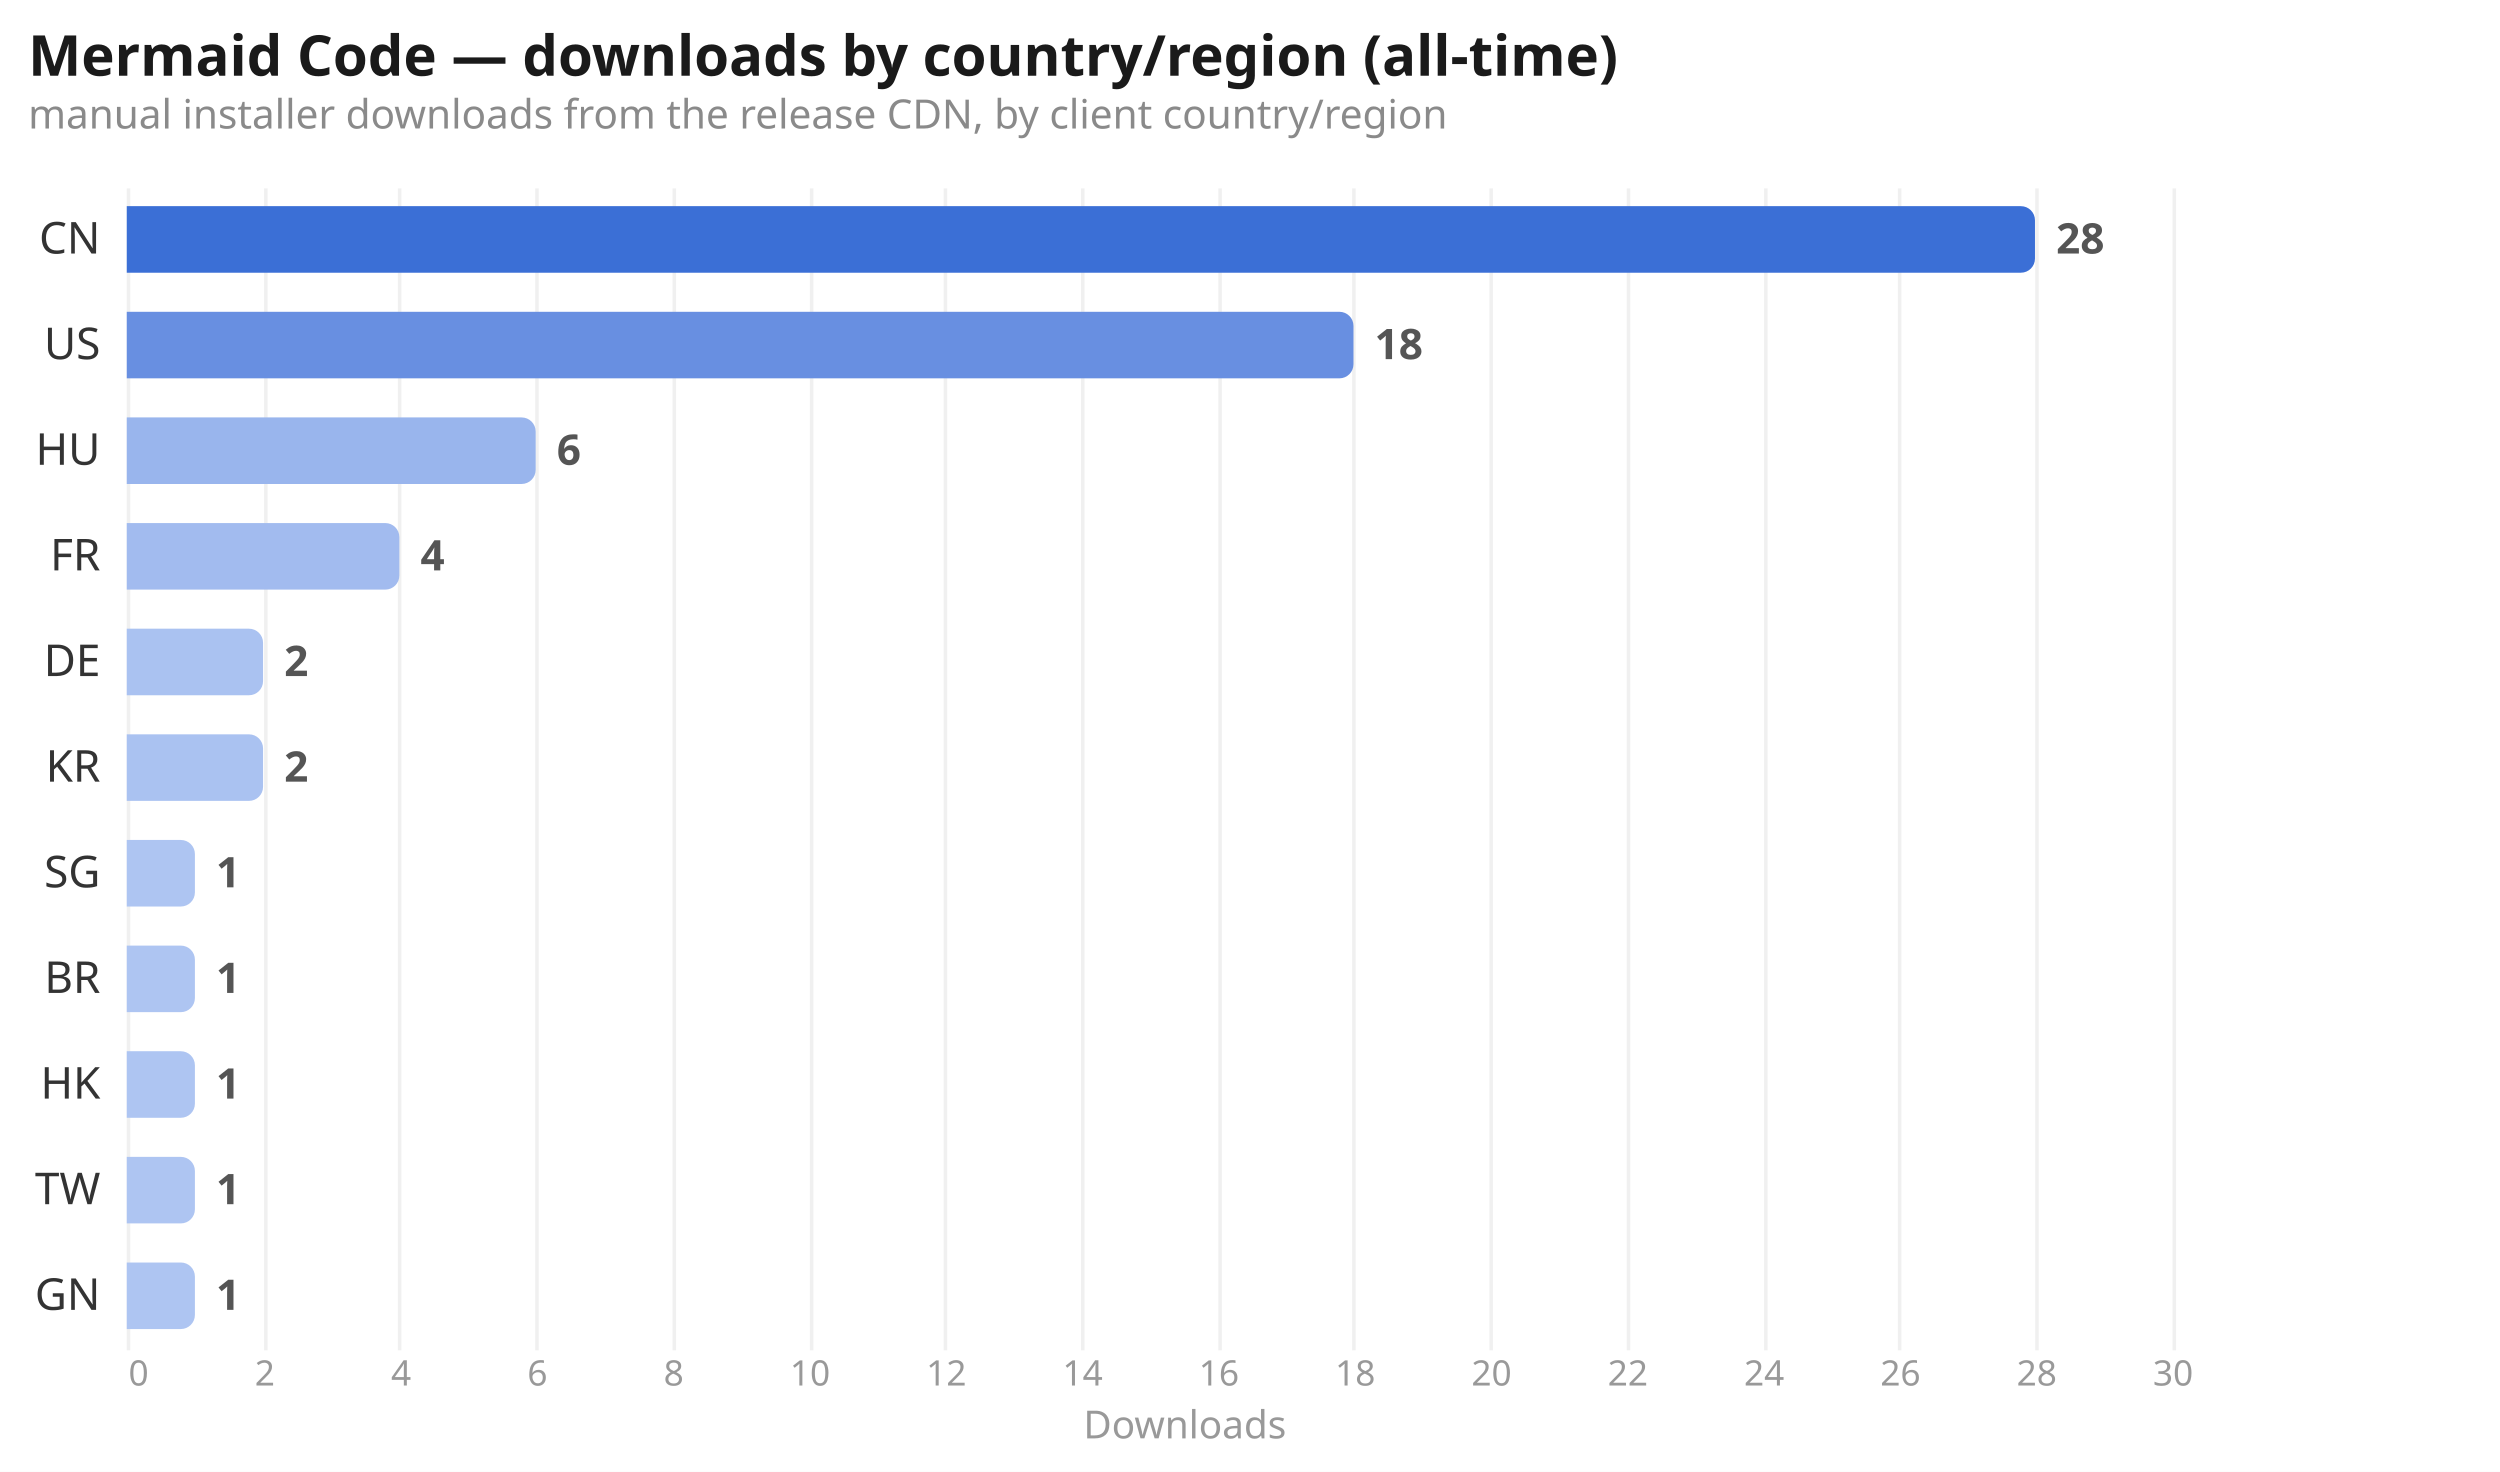
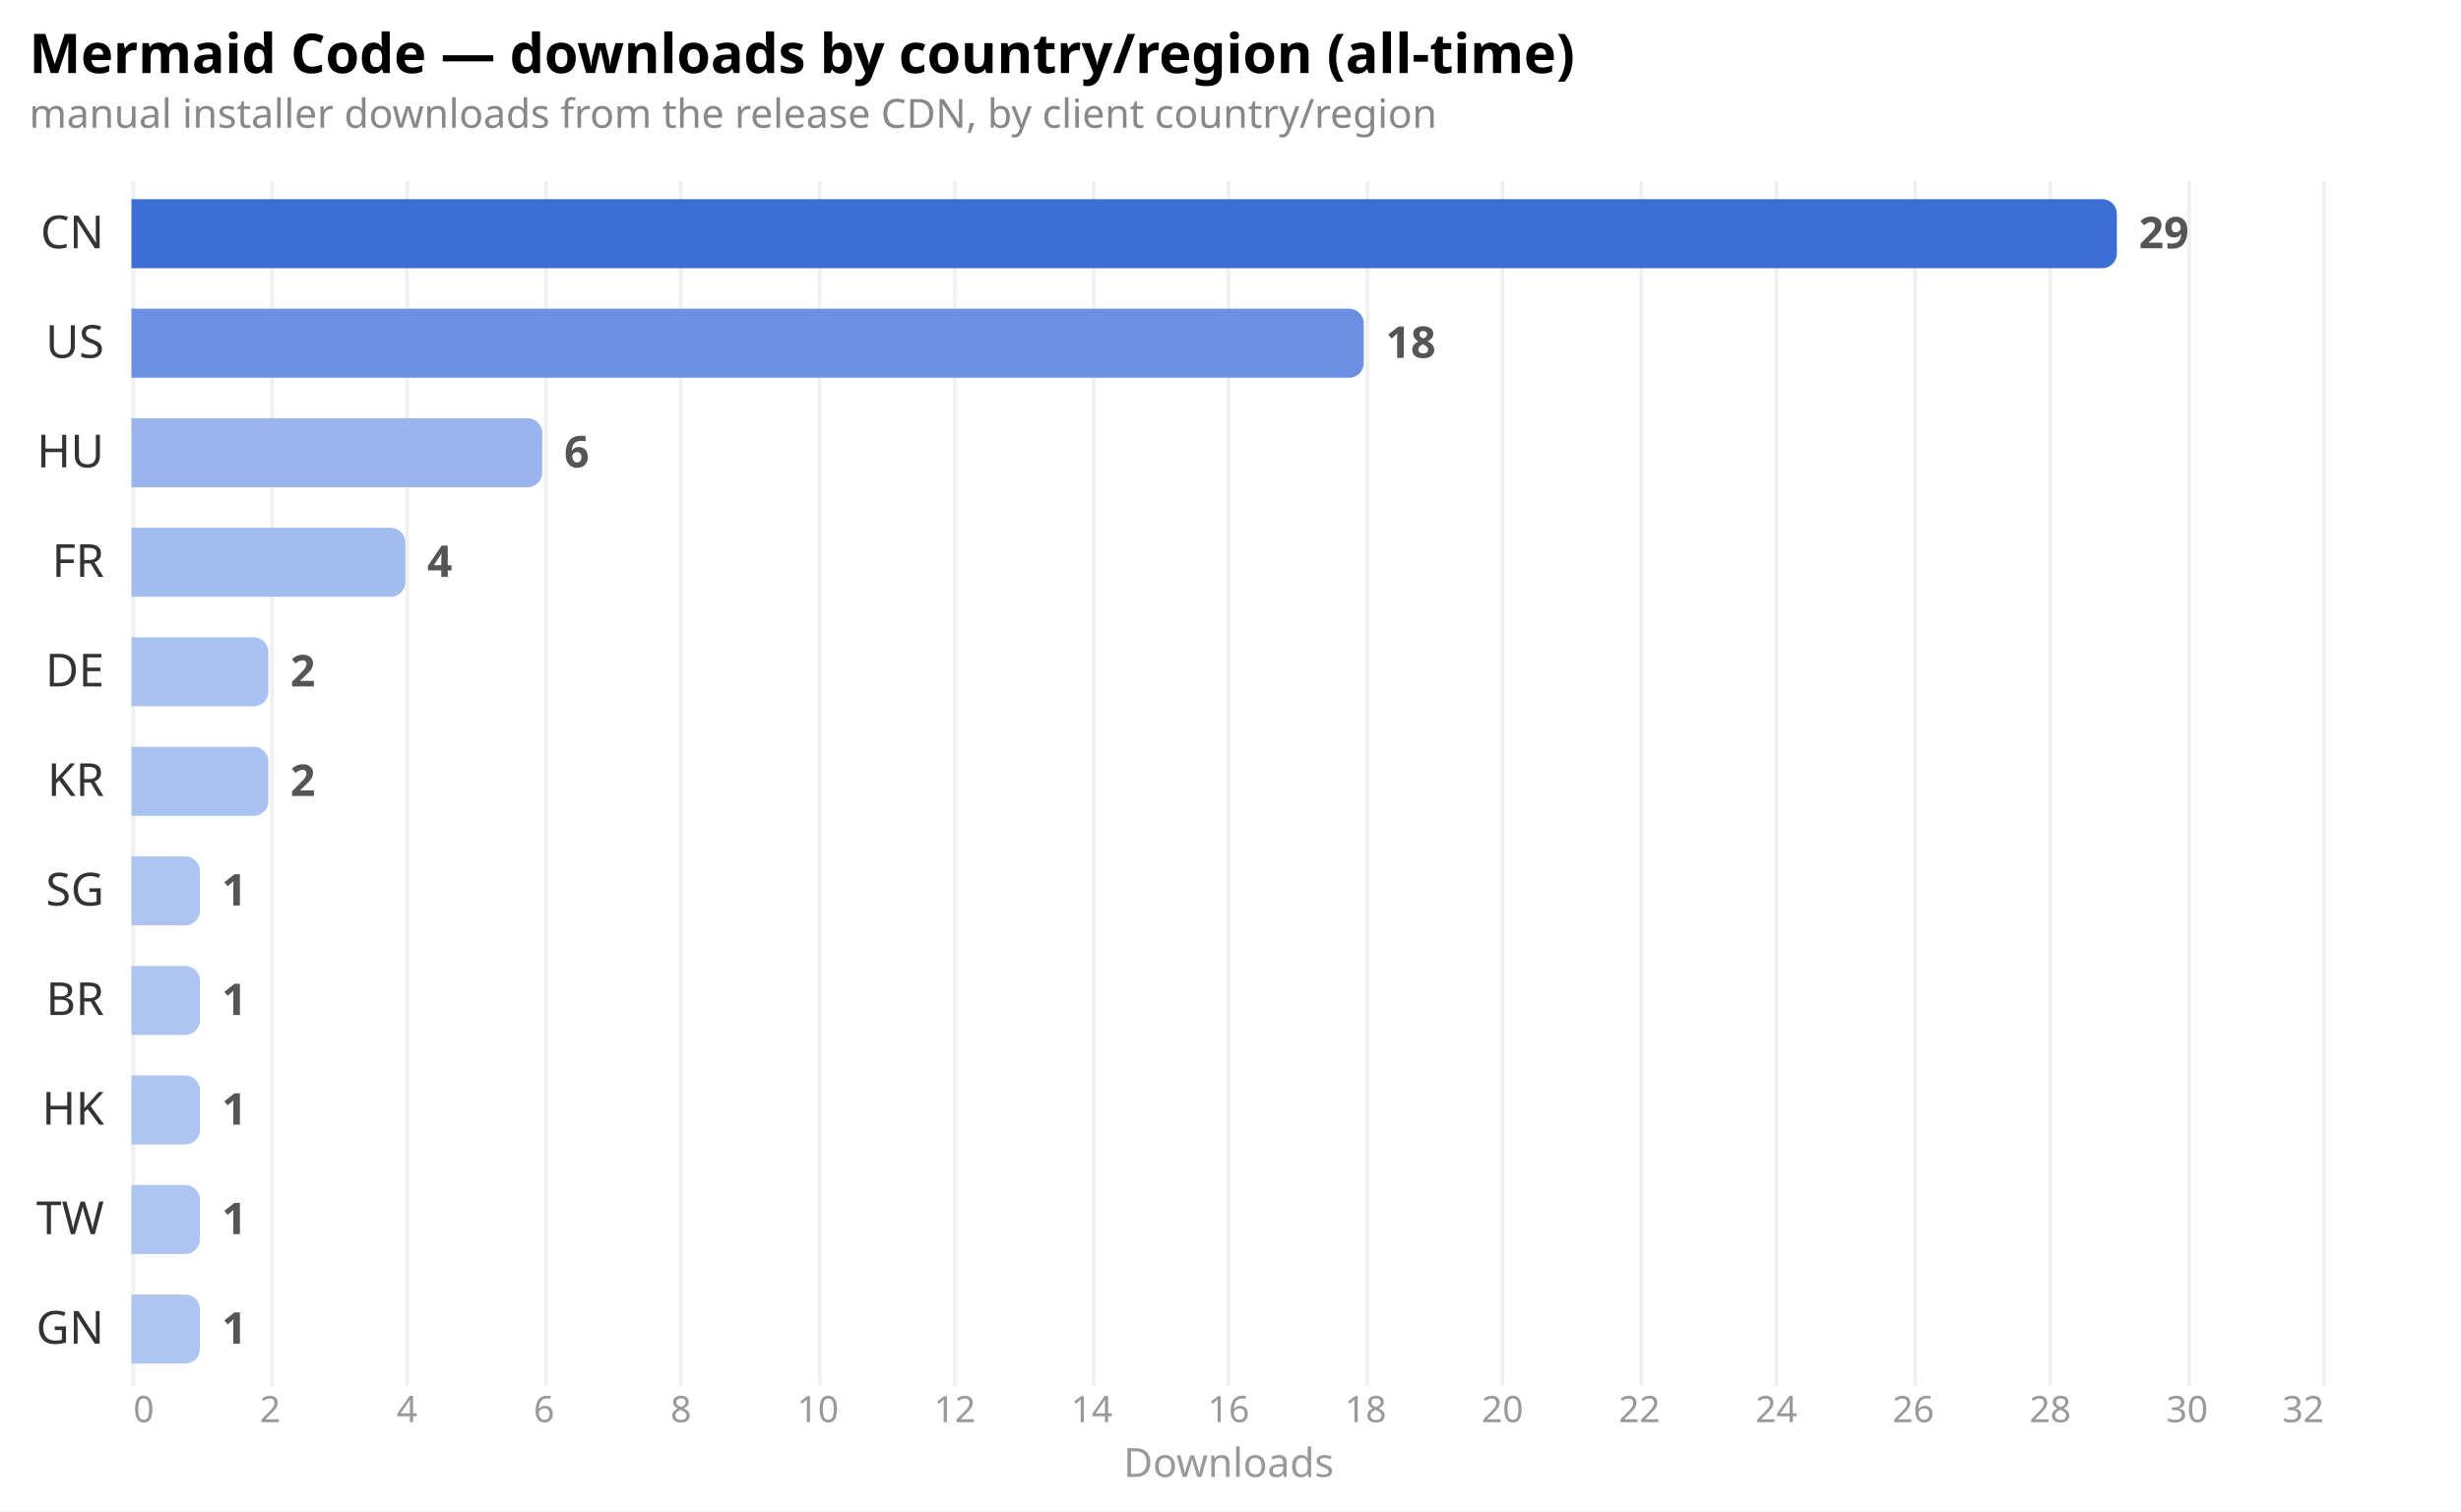
- <svg xmlns="http://www.w3.org/2000/svg" version="1.1" class="marks" width="710" height="418" viewBox="0 0 710 418">
-   <rect width="710" height="418" fill="white" />
-   <g fill="none" stroke-miterlimit="4" transform="translate(36,53)">
+ <svg xmlns="http://www.w3.org/2000/svg" version="1.1" class="marks" width="674" height="414" viewBox="0 0 674 414">
+   <rect width="674" height="414" fill="white" />
+   <g fill="none" stroke-miterlimit="4" transform="translate(36,49)">
    <g class="mark-group role-frame root" role="graphics-object" aria-roledescription="group mark container">
      <g transform="translate(0,0)">
        <path class="background" aria-hidden="true" d="M0,0h600v330h-600Z" />
        <g>
          <g class="mark-group role-axis" aria-hidden="true">
            <g transform="translate(0.5,330.5)">
              <path class="background" aria-hidden="true" d="M0,0h0v0h0Z" pointer-events="none" />
              <g>
                <g class="mark-rule role-axis-grid" pointer-events="none">
                  <line transform="translate(0,0)" x2="0" y2="-330" stroke="#f0f0f0" stroke-width="1" opacity="1" />
-                   <line transform="translate(39,0)" x2="0" y2="-330" stroke="#f0f0f0" stroke-width="1" opacity="1" />
-                   <line transform="translate(77,0)" x2="0" y2="-330" stroke="#f0f0f0" stroke-width="1" opacity="1" />
-                   <line transform="translate(116,0)" x2="0" y2="-330" stroke="#f0f0f0" stroke-width="1" opacity="1" />
-                   <line transform="translate(155,0)" x2="0" y2="-330" stroke="#f0f0f0" stroke-width="1" opacity="1" />
-                   <line transform="translate(194,0)" x2="0" y2="-330" stroke="#f0f0f0" stroke-width="1" opacity="1" />
-                   <line transform="translate(232,0)" x2="0" y2="-330" stroke="#f0f0f0" stroke-width="1" opacity="1" />
-                   <line transform="translate(271,0)" x2="0" y2="-330" stroke="#f0f0f0" stroke-width="1" opacity="1" />
-                   <line transform="translate(310,0)" x2="0" y2="-330" stroke="#f0f0f0" stroke-width="1" opacity="1" />
-                   <line transform="translate(348,0)" x2="0" y2="-330" stroke="#f0f0f0" stroke-width="1" opacity="1" />
-                   <line transform="translate(387,0)" x2="0" y2="-330" stroke="#f0f0f0" stroke-width="1" opacity="1" />
-                   <line transform="translate(426,0)" x2="0" y2="-330" stroke="#f0f0f0" stroke-width="1" opacity="1" />
-                   <line transform="translate(465,0)" x2="0" y2="-330" stroke="#f0f0f0" stroke-width="1" opacity="1" />
-                   <line transform="translate(503,0)" x2="0" y2="-330" stroke="#f0f0f0" stroke-width="1" opacity="1" />
-                   <line transform="translate(542,0)" x2="0" y2="-330" stroke="#f0f0f0" stroke-width="1" opacity="1" />
-                   <line transform="translate(581,0)" x2="0" y2="-330" stroke="#f0f0f0" stroke-width="1" opacity="1" />
+                   <line transform="translate(38,0)" x2="0" y2="-330" stroke="#f0f0f0" stroke-width="1" opacity="1" />
+                   <line transform="translate(75,0)" x2="0" y2="-330" stroke="#f0f0f0" stroke-width="1" opacity="1" />
+                   <line transform="translate(113,0)" x2="0" y2="-330" stroke="#f0f0f0" stroke-width="1" opacity="1" />
+                   <line transform="translate(150,0)" x2="0" y2="-330" stroke="#f0f0f0" stroke-width="1" opacity="1" />
+                   <line transform="translate(188,0)" x2="0" y2="-330" stroke="#f0f0f0" stroke-width="1" opacity="1" />
+                   <line transform="translate(225,0)" x2="0" y2="-330" stroke="#f0f0f0" stroke-width="1" opacity="1" />
+                   <line transform="translate(263,0)" x2="0" y2="-330" stroke="#f0f0f0" stroke-width="1" opacity="1" />
+                   <line transform="translate(300,0)" x2="0" y2="-330" stroke="#f0f0f0" stroke-width="1" opacity="1" />
+                   <line transform="translate(338,0)" x2="0" y2="-330" stroke="#f0f0f0" stroke-width="1" opacity="1" />
+                   <line transform="translate(375,0)" x2="0" y2="-330" stroke="#f0f0f0" stroke-width="1" opacity="1" />
+                   <line transform="translate(413,0)" x2="0" y2="-330" stroke="#f0f0f0" stroke-width="1" opacity="1" />
+                   <line transform="translate(450,0)" x2="0" y2="-330" stroke="#f0f0f0" stroke-width="1" opacity="1" />
+                   <line transform="translate(488,0)" x2="0" y2="-330" stroke="#f0f0f0" stroke-width="1" opacity="1" />
+                   <line transform="translate(525,0)" x2="0" y2="-330" stroke="#f0f0f0" stroke-width="1" opacity="1" />
+                   <line transform="translate(563,0)" x2="0" y2="-330" stroke="#f0f0f0" stroke-width="1" opacity="1" />
+                   <line transform="translate(600,0)" x2="0" y2="-330" stroke="#f0f0f0" stroke-width="1" opacity="1" />
                </g>
              </g>
              <path class="foreground" aria-hidden="true" d="" pointer-events="none" display="none" />
            </g>
          </g>
-           <g class="mark-group role-axis" role="graphics-symbol" aria-roledescription="axis" aria-label="X-axis titled 'Downloads' for a linear scale with values from 0 to 31">
+           <g class="mark-group role-axis" role="graphics-symbol" aria-roledescription="axis" aria-label="X-axis titled 'Downloads' for a linear scale with values from 0 to 32">
            <g transform="translate(0.5,330.5)">
              <path class="background" aria-hidden="true" d="M0,0h0v0h0Z" pointer-events="none" />
              <g>
                <g class="mark-text role-axis-label" pointer-events="none">
                  <text text-anchor="start" transform="translate(0,10)" font-family="sans-serif" font-size="10px" fill="#999" opacity="1">0</text>
-                   <text text-anchor="middle" transform="translate(38.70968,10)" font-family="sans-serif" font-size="10px" fill="#999" opacity="1">2</text>
-                   <text text-anchor="middle" transform="translate(77.41935,10)" font-family="sans-serif" font-size="10px" fill="#999" opacity="1">4</text>
-                   <text text-anchor="middle" transform="translate(116.129,10)" font-family="sans-serif" font-size="10px" fill="#999" opacity="1">6</text>
-                   <text text-anchor="middle" transform="translate(154.8387,10)" font-family="sans-serif" font-size="10px" fill="#999" opacity="1">8</text>
-                   <text text-anchor="middle" transform="translate(193.5484,10)" font-family="sans-serif" font-size="10px" fill="#999" opacity="1">10</text>
-                   <text text-anchor="middle" transform="translate(232.2581,10)" font-family="sans-serif" font-size="10px" fill="#999" opacity="1">12</text>
-                   <text text-anchor="middle" transform="translate(270.9677,10)" font-family="sans-serif" font-size="10px" fill="#999" opacity="1">14</text>
-                   <text text-anchor="middle" transform="translate(309.6774,10)" font-family="sans-serif" font-size="10px" fill="#999" opacity="1">16</text>
-                   <text text-anchor="middle" transform="translate(348.3871,10)" font-family="sans-serif" font-size="10px" fill="#999" opacity="1">18</text>
-                   <text text-anchor="middle" transform="translate(387.0968,10)" font-family="sans-serif" font-size="10px" fill="#999" opacity="1">20</text>
-                   <text text-anchor="middle" transform="translate(425.8065,10)" font-family="sans-serif" font-size="10px" fill="#999" opacity="1">22</text>
-                   <text text-anchor="middle" transform="translate(464.5161,10)" font-family="sans-serif" font-size="10px" fill="#999" opacity="1">24</text>
-                   <text text-anchor="middle" transform="translate(503.2258,10)" font-family="sans-serif" font-size="10px" fill="#999" opacity="1">26</text>
-                   <text text-anchor="middle" transform="translate(541.9355,10)" font-family="sans-serif" font-size="10px" fill="#999" opacity="1">28</text>
-                   <text text-anchor="middle" transform="translate(580.6452,10)" font-family="sans-serif" font-size="10px" fill="#999" opacity="1">30</text>
+                   <text text-anchor="middle" transform="translate(37.5,10)" font-family="sans-serif" font-size="10px" fill="#999" opacity="1">2</text>
+                   <text text-anchor="middle" transform="translate(75,10)" font-family="sans-serif" font-size="10px" fill="#999" opacity="1">4</text>
+                   <text text-anchor="middle" transform="translate(112.5,10)" font-family="sans-serif" font-size="10px" fill="#999" opacity="1">6</text>
+                   <text text-anchor="middle" transform="translate(150,10)" font-family="sans-serif" font-size="10px" fill="#999" opacity="1">8</text>
+                   <text text-anchor="middle" transform="translate(187.5,10)" font-family="sans-serif" font-size="10px" fill="#999" opacity="1">10</text>
+                   <text text-anchor="middle" transform="translate(225,10)" font-family="sans-serif" font-size="10px" fill="#999" opacity="1">12</text>
+                   <text text-anchor="middle" transform="translate(262.5,10)" font-family="sans-serif" font-size="10px" fill="#999" opacity="1">14</text>
+                   <text text-anchor="middle" transform="translate(300,10)" font-family="sans-serif" font-size="10px" fill="#999" opacity="1">16</text>
+                   <text text-anchor="middle" transform="translate(337.5,10)" font-family="sans-serif" font-size="10px" fill="#999" opacity="1">18</text>
+                   <text text-anchor="middle" transform="translate(375,10)" font-family="sans-serif" font-size="10px" fill="#999" opacity="1">20</text>
+                   <text text-anchor="middle" transform="translate(412.5,10)" font-family="sans-serif" font-size="10px" fill="#999" opacity="1">22</text>
+                   <text text-anchor="middle" transform="translate(450,10)" font-family="sans-serif" font-size="10px" fill="#999" opacity="1">24</text>
+                   <text text-anchor="middle" transform="translate(487.5,10)" font-family="sans-serif" font-size="10px" fill="#999" opacity="1">26</text>
+                   <text text-anchor="middle" transform="translate(525,10)" font-family="sans-serif" font-size="10px" fill="#999" opacity="1">28</text>
+                   <text text-anchor="middle" transform="translate(562.5,10)" font-family="sans-serif" font-size="10px" fill="#999" opacity="1">30</text>
+                   <text text-anchor="end" transform="translate(600,10)" font-family="sans-serif" font-size="10px" fill="#999" opacity="1">32</text>
                </g>
                <g class="mark-text role-axis-title" pointer-events="none">
                  <text text-anchor="middle" transform="translate(300,25)" font-family="sans-serif" font-size="11px" font-weight="500" fill="#999" opacity="1">Downloads</text>
                </g>
              </g>
              <path class="foreground" aria-hidden="true" d="" pointer-events="none" display="none" />
            </g>
          </g>
          <g class="mark-group role-axis" role="graphics-symbol" aria-roledescription="axis" aria-label="Y-axis for a discrete scale with 11 values: CN, US, HU, FR, DE, ending with GN">
            <g transform="translate(0.5,0.5)">
              <path class="background" aria-hidden="true" d="M0,0h0v0h0Z" pointer-events="none" />
              <g>
                <g class="mark-text role-axis-label" pointer-events="none">
                  <text text-anchor="end" transform="translate(-8,18.5)" font-family="sans-serif" font-size="12.5px" font-weight="500" fill="#333" opacity="1">CN</text>
                  <text text-anchor="end" transform="translate(-8,48.5)" font-family="sans-serif" font-size="12.5px" font-weight="500" fill="#333" opacity="1">US</text>
                  <text text-anchor="end" transform="translate(-8,78.5)" font-family="sans-serif" font-size="12.5px" font-weight="500" fill="#333" opacity="1">HU</text>
                  <text text-anchor="end" transform="translate(-8,108.5)" font-family="sans-serif" font-size="12.5px" font-weight="500" fill="#333" opacity="1">FR</text>
                  <text text-anchor="end" transform="translate(-8,138.5)" font-family="sans-serif" font-size="12.5px" font-weight="500" fill="#333" opacity="1">DE</text>
                  <text text-anchor="end" transform="translate(-8,168.5)" font-family="sans-serif" font-size="12.5px" font-weight="500" fill="#333" opacity="1">KR</text>
                  <text text-anchor="end" transform="translate(-8,198.5)" font-family="sans-serif" font-size="12.5px" font-weight="500" fill="#333" opacity="1">SG</text>
                  <text text-anchor="end" transform="translate(-8,228.5)" font-family="sans-serif" font-size="12.5px" font-weight="500" fill="#333" opacity="1">BR</text>
                  <text text-anchor="end" transform="translate(-8,258.5)" font-family="sans-serif" font-size="12.5px" font-weight="500" fill="#333" opacity="1">HK</text>
                  <text text-anchor="end" transform="translate(-8,288.5)" font-family="sans-serif" font-size="12.5px" font-weight="500" fill="#333" opacity="1">TW</text>
                  <text text-anchor="end" transform="translate(-8,318.5)" font-family="sans-serif" font-size="12.5px" font-weight="500" fill="#333" opacity="1">GN</text>
                </g>
              </g>
              <path class="foreground" aria-hidden="true" d="" pointer-events="none" display="none" />
            </g>
          </g>
          <g class="mark-group role-scope" role="graphics-object" aria-roledescription="group mark container">
            <g transform="translate(0,5.55)">
-               <path class="background" aria-hidden="true" d="M0,0L537.935,0C540.143,0,541.935,1.792,541.935,4L541.935,14.9C541.935,17.108,540.143,18.9,537.935,18.9L0,18.9C0,18.9,0,18.9,0,18.9L0,0C0,0,0,0,0,0Z" />
+               <path class="background" aria-hidden="true" d="M0,0L539.75,0C541.958,0,543.75,1.792,543.75,4L543.75,14.9C543.75,17.108,541.958,18.9,539.75,18.9L0,18.9C0,18.9,0,18.9,0,18.9L0,0C0,0,0,0,0,0Z" />
              <g clip-path="url(#clip1)">
                <g class="mark-group role-scope" role="graphics-object" aria-roledescription="group mark container">
                  <g transform="translate(0,0)">
                    <path class="background" aria-hidden="true" d="M0,0h0v18.9h0Z" />
                    <g>
                      <g class="mark-rect role-mark layer_0_marks" role="graphics-object" aria-roledescription="rect mark container">
-                         <path aria-label="Downloads: 28; country: CN; downloads: 28" role="graphics-symbol" aria-roledescription="bar" d="M0,0h541.935v18.9h-541.935Z" fill="rgb(59, 111, 214)" />
+                         <path aria-label="Downloads: 29; country: CN; downloads: 29" role="graphics-symbol" aria-roledescription="bar" d="M0,0h543.75v18.9h-543.75Z" fill="rgb(59, 111, 214)" />
                      </g>
                    </g>
                    <path class="foreground" aria-hidden="true" d="" display="none" />
                  </g>
                </g>
              </g>
              <path class="foreground" aria-hidden="true" d="" display="none" />
            </g>
            <g transform="translate(0,35.55)">
-               <path class="background" aria-hidden="true" d="M0,0L344.387,0C346.595,0,348.387,1.792,348.387,4L348.387,14.9C348.387,17.108,346.595,18.9,344.387,18.9L0,18.9C0,18.9,0,18.9,0,18.9L0,0C0,0,0,0,0,0Z" />
+               <path class="background" aria-hidden="true" d="M0,0L333.5,0C335.708,0,337.5,1.792,337.5,4L337.5,14.9C337.5,17.108,335.708,18.9,333.5,18.9L0,18.9C0,18.9,0,18.9,0,18.9L0,0C0,0,0,0,0,0Z" />
              <g clip-path="url(#clip2)">
                <g class="mark-group role-scope" role="graphics-object" aria-roledescription="group mark container">
                  <g transform="translate(0,0)">
                    <path class="background" aria-hidden="true" d="M0,0h0v18.9h0Z" />
                    <g>
                      <g class="mark-rect role-mark layer_0_marks" role="graphics-object" aria-roledescription="rect mark container">
-                         <path aria-label="Downloads: 18; country: US; downloads: 18" role="graphics-symbol" aria-roledescription="bar" d="M0,0h348.387v18.9h-348.387Z" fill="rgb(104, 143, 225)" />
+                         <path aria-label="Downloads: 18; country: US; downloads: 18" role="graphics-symbol" aria-roledescription="bar" d="M0,0h337.5v18.9h-337.5Z" fill="rgb(107, 144, 226)" />
                      </g>
                    </g>
                    <path class="foreground" aria-hidden="true" d="" display="none" />
                  </g>
                </g>
              </g>
              <path class="foreground" aria-hidden="true" d="" display="none" />
            </g>
            <g transform="translate(0,65.55)">
-               <path class="background" aria-hidden="true" d="M0,0L112.129,0C114.337,0,116.129,1.792,116.129,4L116.129,14.9C116.129,17.108,114.337,18.9,112.129,18.9L0,18.9C0,18.9,0,18.9,0,18.9L0,0C0,0,0,0,0,0Z" />
+               <path class="background" aria-hidden="true" d="M0,0L108.5,0C110.708,0,112.5,1.792,112.5,4L112.5,14.9C112.5,17.108,110.708,18.9,108.5,18.9L0,18.9C0,18.9,0,18.9,0,18.9L0,0C0,0,0,0,0,0Z" />
              <g clip-path="url(#clip3)">
                <g class="mark-group role-scope" role="graphics-object" aria-roledescription="group mark container">
                  <g transform="translate(0,0)">
                    <path class="background" aria-hidden="true" d="M0,0h0v18.9h0Z" />
                    <g>
                      <g class="mark-rect role-mark layer_0_marks" role="graphics-object" aria-roledescription="rect mark container">
-                         <path aria-label="Downloads: 6; country: HU; downloads: 6" role="graphics-symbol" aria-roledescription="bar" d="M0,0h116.129v18.9h-116.129Z" fill="rgb(153, 181, 237)" />
+                         <path aria-label="Downloads: 6; country: HU; downloads: 6" role="graphics-symbol" aria-roledescription="bar" d="M0,0h112.5v18.9h-112.5Z" fill="rgb(154, 181, 237)" />
                      </g>
                    </g>
                    <path class="foreground" aria-hidden="true" d="" display="none" />
                  </g>
                </g>
              </g>
              <path class="foreground" aria-hidden="true" d="" display="none" />
            </g>
            <g transform="translate(0,95.55)">
-               <path class="background" aria-hidden="true" d="M0,0L73.419,0C75.627,0,77.419,1.792,77.419,4L77.419,14.9C77.419,17.108,75.627,18.9,73.419,18.9L0,18.9C0,18.9,0,18.9,0,18.9L0,0C0,0,0,0,0,0Z" />
+               <path class="background" aria-hidden="true" d="M0,0L71,0C73.208,0,75,1.792,75,4L75,14.9C75,17.108,73.208,18.9,71,18.9L0,18.9C0,18.9,0,18.9,0,18.9L0,0C0,0,0,0,0,0Z" />
              <g clip-path="url(#clip4)">
                <g class="mark-group role-scope" role="graphics-object" aria-roledescription="group mark container">
                  <g transform="translate(0,0)">
                    <path class="background" aria-hidden="true" d="M0,0h0v18.9h0Z" />
                    <g>
                      <g class="mark-rect role-mark layer_0_marks" role="graphics-object" aria-roledescription="rect mark container">
-                         <path aria-label="Downloads: 4; country: FR; downloads: 4" role="graphics-symbol" aria-roledescription="bar" d="M0,0h77.419v18.9h-77.419Z" fill="rgb(162, 187, 239)" />
+                         <path aria-label="Downloads: 4; country: FR; downloads: 4" role="graphics-symbol" aria-roledescription="bar" d="M0,0h75v18.9h-75Z" fill="rgb(162, 188, 239)" />
                      </g>
                    </g>
                    <path class="foreground" aria-hidden="true" d="" display="none" />
                  </g>
                </g>
              </g>
              <path class="foreground" aria-hidden="true" d="" display="none" />
            </g>
            <g transform="translate(0,125.55)">
-               <path class="background" aria-hidden="true" d="M0,0L34.71,0C36.917,0,38.71,1.792,38.71,4L38.71,14.9C38.71,17.108,36.917,18.9,34.71,18.9L0,18.9C0,18.9,0,18.9,0,18.9L0,0C0,0,0,0,0,0Z" />
+               <path class="background" aria-hidden="true" d="M0,0L33.5,0C35.708,0,37.5,1.792,37.5,4L37.5,14.9C37.5,17.108,35.708,18.9,33.5,18.9L0,18.9C0,18.9,0,18.9,0,18.9L0,0C0,0,0,0,0,0Z" />
              <g clip-path="url(#clip5)">
                <g class="mark-group role-scope" role="graphics-object" aria-roledescription="group mark container">
                  <g transform="translate(0,0)">
                    <path class="background" aria-hidden="true" d="M0,0h0v18.9h0Z" />
                    <g>
                      <g class="mark-rect role-mark layer_0_marks" role="graphics-object" aria-roledescription="rect mark container">
-                         <path aria-label="Downloads: 2; country: DE; downloads: 2" role="graphics-symbol" aria-roledescription="bar" d="M0,0h38.71v18.9h-38.71Z" fill="rgb(170, 194, 241)" />
+                         <path aria-label="Downloads: 2; country: DE; downloads: 2" role="graphics-symbol" aria-roledescription="bar" d="M0,0h37.5v18.9h-37.5Z" fill="rgb(170, 194, 241)" />
                      </g>
                    </g>
                    <path class="foreground" aria-hidden="true" d="" display="none" />
                  </g>
                </g>
              </g>
              <path class="foreground" aria-hidden="true" d="" display="none" />
            </g>
            <g transform="translate(0,155.55)">
-               <path class="background" aria-hidden="true" d="M0,0L34.71,0C36.917,0,38.71,1.792,38.71,4L38.71,14.9C38.71,17.108,36.917,18.9,34.71,18.9L0,18.9C0,18.9,0,18.9,0,18.9L0,0C0,0,0,0,0,0Z" />
+               <path class="background" aria-hidden="true" d="M0,0L33.5,0C35.708,0,37.5,1.792,37.5,4L37.5,14.9C37.5,17.108,35.708,18.9,33.5,18.9L0,18.9C0,18.9,0,18.9,0,18.9L0,0C0,0,0,0,0,0Z" />
              <g clip-path="url(#clip6)">
                <g class="mark-group role-scope" role="graphics-object" aria-roledescription="group mark container">
                  <g transform="translate(0,0)">
                    <path class="background" aria-hidden="true" d="M0,0h0v18.9h0Z" />
                    <g>
                      <g class="mark-rect role-mark layer_0_marks" role="graphics-object" aria-roledescription="rect mark container">
-                         <path aria-label="Downloads: 2; country: KR; downloads: 2" role="graphics-symbol" aria-roledescription="bar" d="M0,0h38.71v18.9h-38.71Z" fill="rgb(170, 194, 241)" />
+                         <path aria-label="Downloads: 2; country: KR; downloads: 2" role="graphics-symbol" aria-roledescription="bar" d="M0,0h37.5v18.9h-37.5Z" fill="rgb(170, 194, 241)" />
                      </g>
                    </g>
                    <path class="foreground" aria-hidden="true" d="" display="none" />
                  </g>
                </g>
              </g>
              <path class="foreground" aria-hidden="true" d="" display="none" />
            </g>
            <g transform="translate(0,185.55)">
-               <path class="background" aria-hidden="true" d="M0,0L15.355,0C17.562,0,19.355,1.792,19.355,4L19.355,14.9C19.355,17.108,17.562,18.9,15.355,18.9L0,18.9C0,18.9,0,18.9,0,18.9L0,0C0,0,0,0,0,0Z" />
+               <path class="background" aria-hidden="true" d="M0,0L14.75,0C16.958,0,18.75,1.792,18.75,4L18.75,14.9C18.75,17.108,16.958,18.9,14.75,18.9L0,18.9C0,18.9,0,18.9,0,18.9L0,0C0,0,0,0,0,0Z" />
              <g clip-path="url(#clip7)">
                <g class="mark-group role-scope" role="graphics-object" aria-roledescription="group mark container">
                  <g transform="translate(0,0)">
                    <path class="background" aria-hidden="true" d="M0,0h0v18.9h0Z" />
                    <g>
                      <g class="mark-rect role-mark layer_0_marks" role="graphics-object" aria-roledescription="rect mark container">
-                         <path aria-label="Downloads: 1; country: SG; downloads: 1" role="graphics-symbol" aria-roledescription="bar" d="M0,0h19.355v18.9h-19.355Z" fill="rgb(174, 197, 242)" />
+                         <path aria-label="Downloads: 1; country: SG; downloads: 1" role="graphics-symbol" aria-roledescription="bar" d="M0,0h18.75v18.9h-18.75Z" fill="rgb(174, 197, 242)" />
                      </g>
                    </g>
                    <path class="foreground" aria-hidden="true" d="" display="none" />
                  </g>
                </g>
              </g>
              <path class="foreground" aria-hidden="true" d="" display="none" />
            </g>
            <g transform="translate(0,215.55)">
-               <path class="background" aria-hidden="true" d="M0,0L15.355,0C17.562,0,19.355,1.792,19.355,4L19.355,14.9C19.355,17.108,17.562,18.9,15.355,18.9L0,18.9C0,18.9,0,18.9,0,18.9L0,0C0,0,0,0,0,0Z" />
+               <path class="background" aria-hidden="true" d="M0,0L14.75,0C16.958,0,18.75,1.792,18.75,4L18.75,14.9C18.75,17.108,16.958,18.9,14.75,18.9L0,18.9C0,18.9,0,18.9,0,18.9L0,0C0,0,0,0,0,0Z" />
              <g clip-path="url(#clip8)">
                <g class="mark-group role-scope" role="graphics-object" aria-roledescription="group mark container">
                  <g transform="translate(0,0)">
                    <path class="background" aria-hidden="true" d="M0,0h0v18.9h0Z" />
                    <g>
                      <g class="mark-rect role-mark layer_0_marks" role="graphics-object" aria-roledescription="rect mark container">
-                         <path aria-label="Downloads: 1; country: BR; downloads: 1" role="graphics-symbol" aria-roledescription="bar" d="M0,0h19.355v18.9h-19.355Z" fill="rgb(174, 197, 242)" />
+                         <path aria-label="Downloads: 1; country: BR; downloads: 1" role="graphics-symbol" aria-roledescription="bar" d="M0,0h18.75v18.9h-18.75Z" fill="rgb(174, 197, 242)" />
                      </g>
                    </g>
                    <path class="foreground" aria-hidden="true" d="" display="none" />
                  </g>
                </g>
              </g>
              <path class="foreground" aria-hidden="true" d="" display="none" />
            </g>
            <g transform="translate(0,245.55)">
-               <path class="background" aria-hidden="true" d="M0,0L15.355,0C17.562,0,19.355,1.792,19.355,4L19.355,14.9C19.355,17.108,17.562,18.9,15.355,18.9L0,18.9C0,18.9,0,18.9,0,18.9L0,0C0,0,0,0,0,0Z" />
+               <path class="background" aria-hidden="true" d="M0,0L14.75,0C16.958,0,18.75,1.792,18.75,4L18.75,14.9C18.75,17.108,16.958,18.9,14.75,18.9L0,18.9C0,18.9,0,18.9,0,18.9L0,0C0,0,0,0,0,0Z" />
              <g clip-path="url(#clip9)">
                <g class="mark-group role-scope" role="graphics-object" aria-roledescription="group mark container">
                  <g transform="translate(0,0)">
                    <path class="background" aria-hidden="true" d="M0,0h0v18.9h0Z" />
                    <g>
                      <g class="mark-rect role-mark layer_0_marks" role="graphics-object" aria-roledescription="rect mark container">
-                         <path aria-label="Downloads: 1; country: HK; downloads: 1" role="graphics-symbol" aria-roledescription="bar" d="M0,0h19.355v18.9h-19.355Z" fill="rgb(174, 197, 242)" />
+                         <path aria-label="Downloads: 1; country: HK; downloads: 1" role="graphics-symbol" aria-roledescription="bar" d="M0,0h18.75v18.9h-18.75Z" fill="rgb(174, 197, 242)" />
                      </g>
                    </g>
                    <path class="foreground" aria-hidden="true" d="" display="none" />
                  </g>
                </g>
              </g>
              <path class="foreground" aria-hidden="true" d="" display="none" />
            </g>
            <g transform="translate(0,275.55)">
-               <path class="background" aria-hidden="true" d="M0,0L15.355,0C17.562,0,19.355,1.792,19.355,4L19.355,14.9C19.355,17.108,17.562,18.9,15.355,18.9L0,18.9C0,18.9,0,18.9,0,18.9L0,0C0,0,0,0,0,0Z" />
+               <path class="background" aria-hidden="true" d="M0,0L14.75,0C16.958,0,18.75,1.792,18.75,4L18.75,14.9C18.75,17.108,16.958,18.9,14.75,18.9L0,18.9C0,18.9,0,18.9,0,18.9L0,0C0,0,0,0,0,0Z" />
              <g clip-path="url(#clip10)">
                <g class="mark-group role-scope" role="graphics-object" aria-roledescription="group mark container">
                  <g transform="translate(0,0)">
                    <path class="background" aria-hidden="true" d="M0,0h0v18.9h0Z" />
                    <g>
                      <g class="mark-rect role-mark layer_0_marks" role="graphics-object" aria-roledescription="rect mark container">
-                         <path aria-label="Downloads: 1; country: TW; downloads: 1" role="graphics-symbol" aria-roledescription="bar" d="M0,0h19.355v18.9h-19.355Z" fill="rgb(174, 197, 242)" />
+                         <path aria-label="Downloads: 1; country: TW; downloads: 1" role="graphics-symbol" aria-roledescription="bar" d="M0,0h18.75v18.9h-18.75Z" fill="rgb(174, 197, 242)" />
                      </g>
                    </g>
                    <path class="foreground" aria-hidden="true" d="" display="none" />
                  </g>
                </g>
              </g>
              <path class="foreground" aria-hidden="true" d="" display="none" />
            </g>
            <g transform="translate(0,305.55)">
-               <path class="background" aria-hidden="true" d="M0,0L15.355,0C17.562,0,19.355,1.792,19.355,4L19.355,14.9C19.355,17.108,17.562,18.9,15.355,18.9L0,18.9C0,18.9,0,18.9,0,18.9L0,0C0,0,0,0,0,0Z" />
+               <path class="background" aria-hidden="true" d="M0,0L14.75,0C16.958,0,18.75,1.792,18.75,4L18.75,14.9C18.75,17.108,16.958,18.9,14.75,18.9L0,18.9C0,18.9,0,18.9,0,18.9L0,0C0,0,0,0,0,0Z" />
              <g clip-path="url(#clip11)">
                <g class="mark-group role-scope" role="graphics-object" aria-roledescription="group mark container">
                  <g transform="translate(0,0)">
                    <path class="background" aria-hidden="true" d="M0,0h0v18.9h0Z" />
                    <g>
                      <g class="mark-rect role-mark layer_0_marks" role="graphics-object" aria-roledescription="rect mark container">
-                         <path aria-label="Downloads: 1; country: GN; downloads: 1" role="graphics-symbol" aria-roledescription="bar" d="M0,0h19.355v18.9h-19.355Z" fill="rgb(174, 197, 242)" />
+                         <path aria-label="Downloads: 1; country: GN; downloads: 1" role="graphics-symbol" aria-roledescription="bar" d="M0,0h18.75v18.9h-18.75Z" fill="rgb(174, 197, 242)" />
                      </g>
                    </g>
                    <path class="foreground" aria-hidden="true" d="" display="none" />
                  </g>
                </g>
              </g>
              <path class="foreground" aria-hidden="true" d="" display="none" />
            </g>
          </g>
          <g class="mark-text role-mark layer_1_marks" role="graphics-object" aria-roledescription="text mark container">
-             <text aria-label="Downloads: 28; country: CN; downloads: 28" role="graphics-symbol" aria-roledescription="text mark" text-anchor="start" transform="translate(547.9355,19)" font-family="sans-serif" font-size="12px" font-weight="600" fill="#555">28</text>
-             <text aria-label="Downloads: 18; country: US; downloads: 18" role="graphics-symbol" aria-roledescription="text mark" text-anchor="start" transform="translate(354.3871,49)" font-family="sans-serif" font-size="12px" font-weight="600" fill="#555">18</text>
-             <text aria-label="Downloads: 6; country: HU; downloads: 6" role="graphics-symbol" aria-roledescription="text mark" text-anchor="start" transform="translate(122.129,79)" font-family="sans-serif" font-size="12px" font-weight="600" fill="#555">6</text>
-             <text aria-label="Downloads: 4; country: FR; downloads: 4" role="graphics-symbol" aria-roledescription="text mark" text-anchor="start" transform="translate(83.41935,109)" font-family="sans-serif" font-size="12px" font-weight="600" fill="#555">4</text>
-             <text aria-label="Downloads: 2; country: DE; downloads: 2" role="graphics-symbol" aria-roledescription="text mark" text-anchor="start" transform="translate(44.70968,139)" font-family="sans-serif" font-size="12px" font-weight="600" fill="#555">2</text>
-             <text aria-label="Downloads: 2; country: KR; downloads: 2" role="graphics-symbol" aria-roledescription="text mark" text-anchor="start" transform="translate(44.70968,169)" font-family="sans-serif" font-size="12px" font-weight="600" fill="#555">2</text>
-             <text aria-label="Downloads: 1; country: SG; downloads: 1" role="graphics-symbol" aria-roledescription="text mark" text-anchor="start" transform="translate(25.35484,199)" font-family="sans-serif" font-size="12px" font-weight="600" fill="#555">1</text>
-             <text aria-label="Downloads: 1; country: BR; downloads: 1" role="graphics-symbol" aria-roledescription="text mark" text-anchor="start" transform="translate(25.35484,229)" font-family="sans-serif" font-size="12px" font-weight="600" fill="#555">1</text>
-             <text aria-label="Downloads: 1; country: HK; downloads: 1" role="graphics-symbol" aria-roledescription="text mark" text-anchor="start" transform="translate(25.35484,259)" font-family="sans-serif" font-size="12px" font-weight="600" fill="#555">1</text>
-             <text aria-label="Downloads: 1; country: TW; downloads: 1" role="graphics-symbol" aria-roledescription="text mark" text-anchor="start" transform="translate(25.35484,289)" font-family="sans-serif" font-size="12px" font-weight="600" fill="#555">1</text>
-             <text aria-label="Downloads: 1; country: GN; downloads: 1" role="graphics-symbol" aria-roledescription="text mark" text-anchor="start" transform="translate(25.35484,319)" font-family="sans-serif" font-size="12px" font-weight="600" fill="#555">1</text>
+             <text aria-label="Downloads: 29; country: CN; downloads: 29" role="graphics-symbol" aria-roledescription="text mark" text-anchor="start" transform="translate(549.75,19)" font-family="sans-serif" font-size="12px" font-weight="600" fill="#555">29</text>
+             <text aria-label="Downloads: 18; country: US; downloads: 18" role="graphics-symbol" aria-roledescription="text mark" text-anchor="start" transform="translate(343.5,49)" font-family="sans-serif" font-size="12px" font-weight="600" fill="#555">18</text>
+             <text aria-label="Downloads: 6; country: HU; downloads: 6" role="graphics-symbol" aria-roledescription="text mark" text-anchor="start" transform="translate(118.5,79)" font-family="sans-serif" font-size="12px" font-weight="600" fill="#555">6</text>
+             <text aria-label="Downloads: 4; country: FR; downloads: 4" role="graphics-symbol" aria-roledescription="text mark" text-anchor="start" transform="translate(81,109)" font-family="sans-serif" font-size="12px" font-weight="600" fill="#555">4</text>
+             <text aria-label="Downloads: 2; country: DE; downloads: 2" role="graphics-symbol" aria-roledescription="text mark" text-anchor="start" transform="translate(43.5,139)" font-family="sans-serif" font-size="12px" font-weight="600" fill="#555">2</text>
+             <text aria-label="Downloads: 2; country: KR; downloads: 2" role="graphics-symbol" aria-roledescription="text mark" text-anchor="start" transform="translate(43.5,169)" font-family="sans-serif" font-size="12px" font-weight="600" fill="#555">2</text>
+             <text aria-label="Downloads: 1; country: SG; downloads: 1" role="graphics-symbol" aria-roledescription="text mark" text-anchor="start" transform="translate(24.75,199)" font-family="sans-serif" font-size="12px" font-weight="600" fill="#555">1</text>
+             <text aria-label="Downloads: 1; country: BR; downloads: 1" role="graphics-symbol" aria-roledescription="text mark" text-anchor="start" transform="translate(24.75,229)" font-family="sans-serif" font-size="12px" font-weight="600" fill="#555">1</text>
+             <text aria-label="Downloads: 1; country: HK; downloads: 1" role="graphics-symbol" aria-roledescription="text mark" text-anchor="start" transform="translate(24.75,259)" font-family="sans-serif" font-size="12px" font-weight="600" fill="#555">1</text>
+             <text aria-label="Downloads: 1; country: TW; downloads: 1" role="graphics-symbol" aria-roledescription="text mark" text-anchor="start" transform="translate(24.75,289)" font-family="sans-serif" font-size="12px" font-weight="600" fill="#555">1</text>
+             <text aria-label="Downloads: 1; country: GN; downloads: 1" role="graphics-symbol" aria-roledescription="text mark" text-anchor="start" transform="translate(24.75,319)" font-family="sans-serif" font-size="12px" font-weight="600" fill="#555">1</text>
          </g>
          <g class="mark-group role-title">
-             <g transform="translate(-28,-44.5)">
+             <g transform="translate(-28,-41)">
              <path class="background" aria-hidden="true" d="M0,0h0v0h0Z" pointer-events="none" />
              <g>
                <g class="mark-text role-title-text" role="graphics-symbol" aria-roledescription="title" aria-label="Title text 'Mermaid Code — downloads by country/region (all-time)'" pointer-events="none">
-                   <text text-anchor="start" transform="translate(0,13)" font-family="sans-serif" font-size="16px" font-weight="700" fill="#1a1a1a" opacity="1">Mermaid Code — downloads by country/region (all-time)</text>
+                   <text text-anchor="start" transform="translate(0,12)" font-family="sans-serif" font-size="15px" font-weight="600" fill="#000" opacity="1">Mermaid Code — downloads by country/region (all-time)</text>
                </g>
                <g class="mark-text role-title-subtitle" role="graphics-symbol" aria-roledescription="subtitle" aria-label="Subtitle text 'manual installer downloads from the release CDN, by client country/region'" pointer-events="none">
-                   <text text-anchor="start" transform="translate(0,28)" font-family="sans-serif" font-size="11.5px" fill="#8a8a8a" opacity="1">manual installer downloads from the release CDN, by client country/region</text>
+                   <text text-anchor="start" transform="translate(0,27)" font-family="sans-serif" font-size="11px" fill="#888" opacity="1">manual installer downloads from the release CDN, by client country/region</text>
                </g>
              </g>
              <path class="foreground" aria-hidden="true" d="" pointer-events="none" display="none" />
            </g>
          </g>
        </g>
        <path class="foreground" aria-hidden="true" d="" display="none" />
      </g>
    </g>
  </g>
  <defs>
    <clipPath id="clip1">
-       <path d="M0,0L537.935,0C540.143,0,541.935,1.792,541.935,4L541.935,14.9C541.935,17.108,540.143,18.9,537.935,18.9L0,18.9C0,18.9,0,18.9,0,18.9L0,0C0,0,0,0,0,0Z" />
+       <path d="M0,0L539.75,0C541.958,0,543.75,1.792,543.75,4L543.75,14.9C543.75,17.108,541.958,18.9,539.75,18.9L0,18.9C0,18.9,0,18.9,0,18.9L0,0C0,0,0,0,0,0Z" />
    </clipPath>
    <clipPath id="clip2">
-       <path d="M0,0L344.387,0C346.595,0,348.387,1.792,348.387,4L348.387,14.9C348.387,17.108,346.595,18.9,344.387,18.9L0,18.9C0,18.9,0,18.9,0,18.9L0,0C0,0,0,0,0,0Z" />
+       <path d="M0,0L333.5,0C335.708,0,337.5,1.792,337.5,4L337.5,14.9C337.5,17.108,335.708,18.9,333.5,18.9L0,18.9C0,18.9,0,18.9,0,18.9L0,0C0,0,0,0,0,0Z" />
    </clipPath>
    <clipPath id="clip3">
-       <path d="M0,0L112.129,0C114.337,0,116.129,1.792,116.129,4L116.129,14.9C116.129,17.108,114.337,18.9,112.129,18.9L0,18.9C0,18.9,0,18.9,0,18.9L0,0C0,0,0,0,0,0Z" />
+       <path d="M0,0L108.5,0C110.708,0,112.5,1.792,112.5,4L112.5,14.9C112.5,17.108,110.708,18.9,108.5,18.9L0,18.9C0,18.9,0,18.9,0,18.9L0,0C0,0,0,0,0,0Z" />
    </clipPath>
    <clipPath id="clip4">
-       <path d="M0,0L73.419,0C75.627,0,77.419,1.792,77.419,4L77.419,14.9C77.419,17.108,75.627,18.9,73.419,18.9L0,18.9C0,18.9,0,18.9,0,18.9L0,0C0,0,0,0,0,0Z" />
+       <path d="M0,0L71,0C73.208,0,75,1.792,75,4L75,14.9C75,17.108,73.208,18.9,71,18.9L0,18.9C0,18.9,0,18.9,0,18.9L0,0C0,0,0,0,0,0Z" />
    </clipPath>
    <clipPath id="clip5">
-       <path d="M0,0L34.71,0C36.917,0,38.71,1.792,38.71,4L38.71,14.9C38.71,17.108,36.917,18.9,34.71,18.9L0,18.9C0,18.9,0,18.9,0,18.9L0,0C0,0,0,0,0,0Z" />
+       <path d="M0,0L33.5,0C35.708,0,37.5,1.792,37.5,4L37.5,14.9C37.5,17.108,35.708,18.9,33.5,18.9L0,18.9C0,18.9,0,18.9,0,18.9L0,0C0,0,0,0,0,0Z" />
    </clipPath>
    <clipPath id="clip6">
-       <path d="M0,0L34.71,0C36.917,0,38.71,1.792,38.71,4L38.71,14.9C38.71,17.108,36.917,18.9,34.71,18.9L0,18.9C0,18.9,0,18.9,0,18.9L0,0C0,0,0,0,0,0Z" />
+       <path d="M0,0L33.5,0C35.708,0,37.5,1.792,37.5,4L37.5,14.9C37.5,17.108,35.708,18.9,33.5,18.9L0,18.9C0,18.9,0,18.9,0,18.9L0,0C0,0,0,0,0,0Z" />
    </clipPath>
    <clipPath id="clip7">
-       <path d="M0,0L15.355,0C17.562,0,19.355,1.792,19.355,4L19.355,14.9C19.355,17.108,17.562,18.9,15.355,18.9L0,18.9C0,18.9,0,18.9,0,18.9L0,0C0,0,0,0,0,0Z" />
+       <path d="M0,0L14.75,0C16.958,0,18.75,1.792,18.75,4L18.75,14.9C18.75,17.108,16.958,18.9,14.75,18.9L0,18.9C0,18.9,0,18.9,0,18.9L0,0C0,0,0,0,0,0Z" />
    </clipPath>
    <clipPath id="clip8">
-       <path d="M0,0L15.355,0C17.562,0,19.355,1.792,19.355,4L19.355,14.9C19.355,17.108,17.562,18.9,15.355,18.9L0,18.9C0,18.9,0,18.9,0,18.9L0,0C0,0,0,0,0,0Z" />
+       <path d="M0,0L14.75,0C16.958,0,18.75,1.792,18.75,4L18.75,14.9C18.75,17.108,16.958,18.9,14.75,18.9L0,18.9C0,18.9,0,18.9,0,18.9L0,0C0,0,0,0,0,0Z" />
    </clipPath>
    <clipPath id="clip9">
-       <path d="M0,0L15.355,0C17.562,0,19.355,1.792,19.355,4L19.355,14.9C19.355,17.108,17.562,18.9,15.355,18.9L0,18.9C0,18.9,0,18.9,0,18.9L0,0C0,0,0,0,0,0Z" />
+       <path d="M0,0L14.75,0C16.958,0,18.75,1.792,18.75,4L18.75,14.9C18.75,17.108,16.958,18.9,14.75,18.9L0,18.9C0,18.9,0,18.9,0,18.9L0,0C0,0,0,0,0,0Z" />
    </clipPath>
    <clipPath id="clip10">
-       <path d="M0,0L15.355,0C17.562,0,19.355,1.792,19.355,4L19.355,14.9C19.355,17.108,17.562,18.9,15.355,18.9L0,18.9C0,18.9,0,18.9,0,18.9L0,0C0,0,0,0,0,0Z" />
+       <path d="M0,0L14.75,0C16.958,0,18.75,1.792,18.75,4L18.75,14.9C18.75,17.108,16.958,18.9,14.75,18.9L0,18.9C0,18.9,0,18.9,0,18.9L0,0C0,0,0,0,0,0Z" />
    </clipPath>
    <clipPath id="clip11">
-       <path d="M0,0L15.355,0C17.562,0,19.355,1.792,19.355,4L19.355,14.9C19.355,17.108,17.562,18.9,15.355,18.9L0,18.9C0,18.9,0,18.9,0,18.9L0,0C0,0,0,0,0,0Z" />
+       <path d="M0,0L14.75,0C16.958,0,18.75,1.792,18.75,4L18.75,14.9C18.75,17.108,16.958,18.9,14.75,18.9L0,18.9C0,18.9,0,18.9,0,18.9L0,0C0,0,0,0,0,0Z" />
    </clipPath>
  </defs>
</svg>
